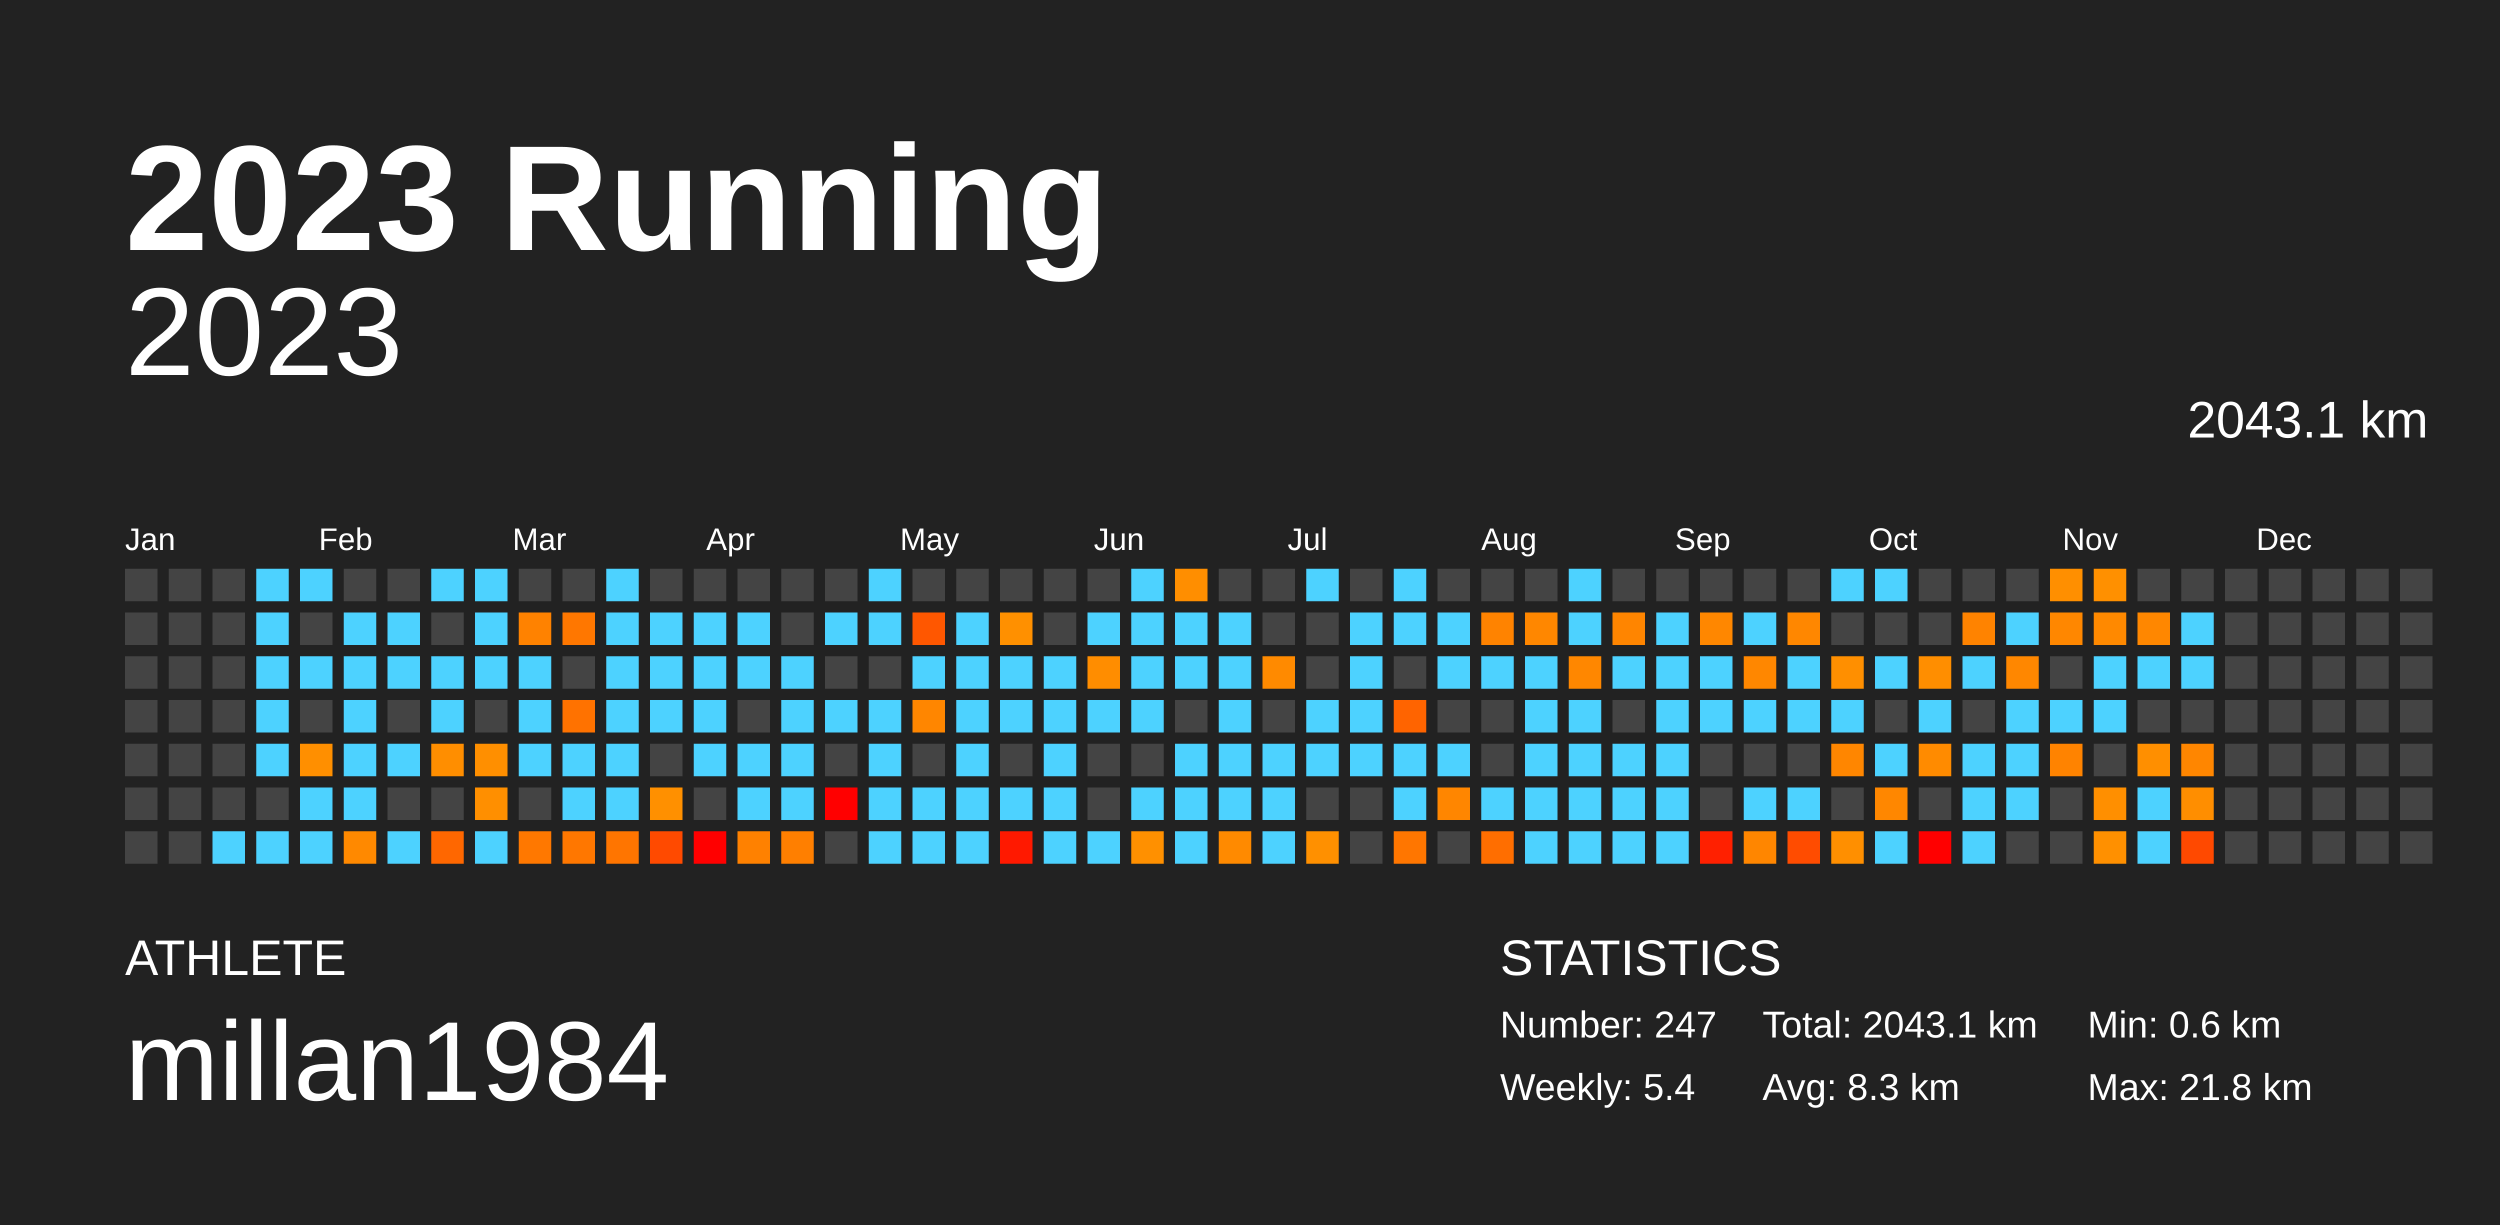
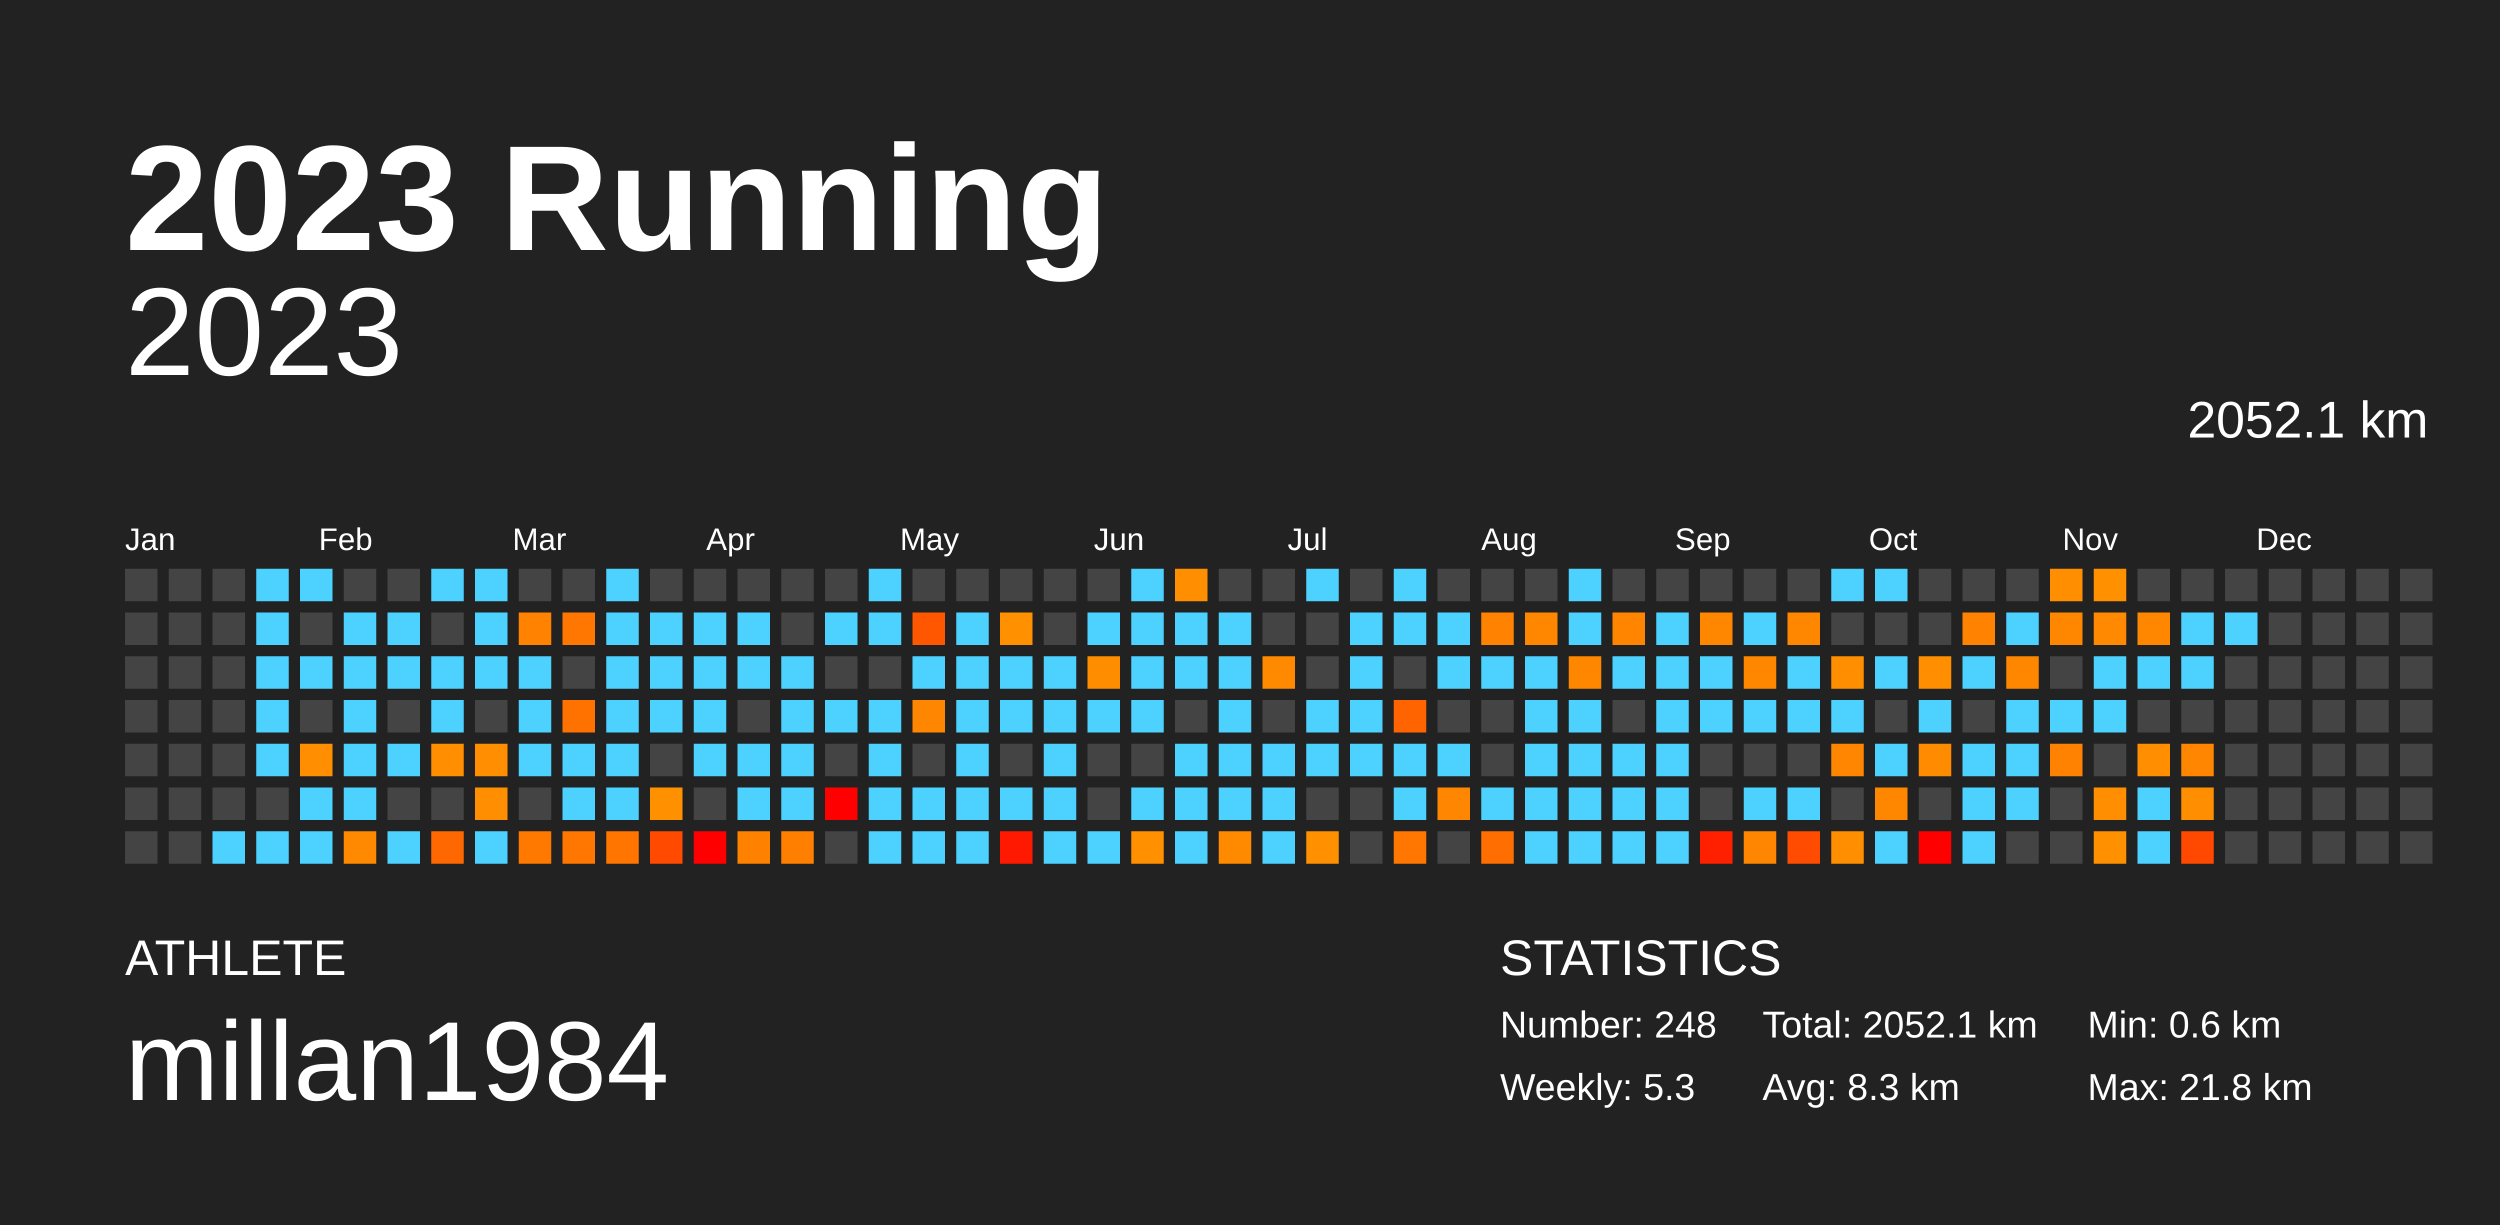
<svg xmlns="http://www.w3.org/2000/svg" baseProfile="full" height="98mm" version="1.1" viewBox="0,0,200,98" width="200mm">
  <defs />
  <rect fill="#222222" height="98" width="200" x="0" y="0" />
  <text fill="#FFFFFF" style="font-size:12px; font-family:Arial; font-weight:bold;" x="10" y="20">2023 Running</text>
  <text fill="#FFFFFF" style="font-size:4px; font-family:Arial" x="10" y="78">ATHLETE</text>
  <text fill="#FFFFFF" style="font-size:9px; font-family:Arial" x="10" y="88">millan1984</text>
  <text fill="#FFFFFF" style="font-size:4px; font-family:Arial" x="120" y="78">STATISTICS</text>
-   <text fill="#FFFFFF" style="font-size:3px; font-family:Arial" x="120" y="83">Number: 247</text>
-   <text fill="#FFFFFF" style="font-size:3px; font-family:Arial" x="120" y="88">Weekly: 5.4</text>
-   <text fill="#FFFFFF" style="font-size:3px; font-family:Arial" x="141" y="83">Total: 2043.1 km</text>
+   <text fill="#FFFFFF" style="font-size:3px; font-family:Arial" x="120" y="83">Number: 248</text>
+   <text fill="#FFFFFF" style="font-size:3px; font-family:Arial" x="120" y="88">Weekly: 5.3</text>
+   <text fill="#FFFFFF" style="font-size:3px; font-family:Arial" x="141" y="83">Total: 2052.1 km</text>
  <text fill="#FFFFFF" style="font-size:3px; font-family:Arial" x="141" y="88">Avg: 8.3 km</text>
  <text fill="#FFFFFF" style="font-size:3px; font-family:Arial" x="167" y="83">Min: 0.6 km</text>
  <text fill="#FFFFFF" style="font-size:3px; font-family:Arial" x="167" y="88">Max: 21.8 km</text>
  <text alignment-baseline="hanging" fill="#FFFFFF" style="font-size:10.0px; font-family:Arial;" x="10" y="30">2023</text>
-   <text alignment-baseline="hanging" fill="#FFFFFF" style="font-size:4.125px; font-family:Arial;" x="175" y="35">2043.1 km</text>
+   <text alignment-baseline="hanging" fill="#FFFFFF" style="font-size:4.125px; font-family:Arial;" x="175" y="35">2052.1 km</text>
  <text fill="#FFFFFF" style="font-size:2.5px; font-family:Arial" x="10.0" y="44">Jan</text>
  <text fill="#FFFFFF" style="font-size:2.5px; font-family:Arial" x="25.5" y="44">Feb</text>
  <text fill="#FFFFFF" style="font-size:2.5px; font-family:Arial" x="41.0" y="44">Mar</text>
  <text fill="#FFFFFF" style="font-size:2.5px; font-family:Arial" x="56.5" y="44">Apr</text>
  <text fill="#FFFFFF" style="font-size:2.5px; font-family:Arial" x="72.0" y="44">May</text>
  <text fill="#FFFFFF" style="font-size:2.5px; font-family:Arial" x="87.5" y="44">Jun</text>
  <text fill="#FFFFFF" style="font-size:2.5px; font-family:Arial" x="103.0" y="44">Jul</text>
  <text fill="#FFFFFF" style="font-size:2.5px; font-family:Arial" x="118.5" y="44">Aug</text>
  <text fill="#FFFFFF" style="font-size:2.5px; font-family:Arial" x="134.0" y="44">Sep</text>
  <text fill="#FFFFFF" style="font-size:2.5px; font-family:Arial" x="149.5" y="44">Oct</text>
  <text fill="#FFFFFF" style="font-size:2.5px; font-family:Arial" x="165.0" y="44">Nov</text>
  <text fill="#FFFFFF" style="font-size:2.5px; font-family:Arial" x="180.5" y="44">Dec</text>
  <rect fill="#444444" height="2.6" width="2.6" x="10.0" y="45.5" />
  <rect fill="#444444" height="2.6" width="2.6" x="10.0" y="49.0" />
  <rect fill="#444444" height="2.6" width="2.6" x="10.0" y="52.5" />
  <rect fill="#444444" height="2.6" width="2.6" x="10.0" y="56.0" />
  <rect fill="#444444" height="2.6" width="2.6" x="10.0" y="59.5" />
  <rect fill="#444444" height="2.6" width="2.6" x="10.0" y="63.0" />
  <rect fill="#444444" height="2.6" width="2.6" x="10.0" y="66.5" />
  <rect fill="#444444" height="2.6" width="2.6" x="13.5" y="45.5" />
  <rect fill="#444444" height="2.6" width="2.6" x="13.5" y="49.0" />
  <rect fill="#444444" height="2.6" width="2.6" x="13.5" y="52.5" />
  <rect fill="#444444" height="2.6" width="2.6" x="13.5" y="56.0" />
  <rect fill="#444444" height="2.6" width="2.6" x="13.5" y="59.5" />
  <rect fill="#444444" height="2.6" width="2.6" x="13.5" y="63.0" />
  <rect fill="#444444" height="2.6" width="2.6" x="13.5" y="66.5" />
  <rect fill="#444444" height="2.6" width="2.6" x="17.0" y="45.5" />
  <rect fill="#444444" height="2.6" width="2.6" x="17.0" y="49.0" />
  <rect fill="#444444" height="2.6" width="2.6" x="17.0" y="52.5" />
  <rect fill="#444444" height="2.6" width="2.6" x="17.0" y="56.0" />
  <rect fill="#444444" height="2.6" width="2.6" x="17.0" y="59.5" />
  <rect fill="#444444" height="2.6" width="2.6" x="17.0" y="63.0" />
  <rect fill="#4dd2ff" height="2.6" width="2.6" x="17.0" y="66.5" />
  <rect fill="#4dd2ff" height="2.6" width="2.6" x="20.5" y="45.5" />
  <rect fill="#4dd2ff" height="2.6" width="2.6" x="20.5" y="49.0" />
  <rect fill="#4dd2ff" height="2.6" width="2.6" x="20.5" y="52.5" />
  <rect fill="#4dd2ff" height="2.6" width="2.6" x="20.5" y="56.0" />
  <rect fill="#4dd2ff" height="2.6" width="2.6" x="20.5" y="59.5" />
  <rect fill="#444444" height="2.6" width="2.6" x="20.5" y="63.0" />
  <rect fill="#4dd2ff" height="2.6" width="2.6" x="20.5" y="66.5" />
  <rect fill="#4dd2ff" height="2.6" width="2.6" x="24.0" y="45.5" />
  <rect fill="#444444" height="2.6" width="2.6" x="24.0" y="49.0" />
  <rect fill="#4dd2ff" height="2.6" width="2.6" x="24.0" y="52.5" />
  <rect fill="#444444" height="2.6" width="2.6" x="24.0" y="56.0" />
  <rect fill="#ff8f00" height="2.6" width="2.6" x="24.0" y="59.5" />
  <rect fill="#4dd2ff" height="2.6" width="2.6" x="24.0" y="63.0" />
  <rect fill="#4dd2ff" height="2.6" width="2.6" x="24.0" y="66.5" />
  <rect fill="#444444" height="2.6" width="2.6" x="27.5" y="45.5" />
  <rect fill="#4dd2ff" height="2.6" width="2.6" x="27.5" y="49.0" />
  <rect fill="#4dd2ff" height="2.6" width="2.6" x="27.5" y="52.5" />
  <rect fill="#4dd2ff" height="2.6" width="2.6" x="27.5" y="56.0" />
  <rect fill="#4dd2ff" height="2.6" width="2.6" x="27.5" y="59.5" />
  <rect fill="#4dd2ff" height="2.6" width="2.6" x="27.5" y="63.0" />
  <rect fill="#ff8900" height="2.6" width="2.6" x="27.5" y="66.5" />
  <rect fill="#444444" height="2.6" width="2.6" x="31.0" y="45.5" />
  <rect fill="#4dd2ff" height="2.6" width="2.6" x="31.0" y="49.0" />
  <rect fill="#4dd2ff" height="2.6" width="2.6" x="31.0" y="52.5" />
  <rect fill="#444444" height="2.6" width="2.6" x="31.0" y="56.0" />
  <rect fill="#4dd2ff" height="2.6" width="2.6" x="31.0" y="59.5" />
  <rect fill="#444444" height="2.6" width="2.6" x="31.0" y="63.0" />
  <rect fill="#4dd2ff" height="2.6" width="2.6" x="31.0" y="66.5" />
  <rect fill="#4dd2ff" height="2.6" width="2.6" x="34.5" y="45.5" />
  <rect fill="#444444" height="2.6" width="2.6" x="34.5" y="49.0" />
  <rect fill="#4dd2ff" height="2.6" width="2.6" x="34.5" y="52.5" />
  <rect fill="#4dd2ff" height="2.6" width="2.6" x="34.5" y="56.0" />
  <rect fill="#ff8e00" height="2.6" width="2.6" x="34.5" y="59.5" />
  <rect fill="#444444" height="2.6" width="2.6" x="34.5" y="63.0" />
  <rect fill="#ff6700" height="2.6" width="2.6" x="34.5" y="66.5" />
  <rect fill="#4dd2ff" height="2.6" width="2.6" x="38.0" y="45.5" />
  <rect fill="#4dd2ff" height="2.6" width="2.6" x="38.0" y="49.0" />
  <rect fill="#4dd2ff" height="2.6" width="2.6" x="38.0" y="52.5" />
  <rect fill="#444444" height="2.6" width="2.6" x="38.0" y="56.0" />
  <rect fill="#ff8f00" height="2.6" width="2.6" x="38.0" y="59.5" />
  <rect fill="#ff8f00" height="2.6" width="2.6" x="38.0" y="63.0" />
  <rect fill="#4dd2ff" height="2.6" width="2.6" x="38.0" y="66.5" />
  <rect fill="#444444" height="2.6" width="2.6" x="41.5" y="45.5" />
  <rect fill="#ff8200" height="2.6" width="2.6" x="41.5" y="49.0" />
  <rect fill="#4dd2ff" height="2.6" width="2.6" x="41.5" y="52.5" />
  <rect fill="#4dd2ff" height="2.6" width="2.6" x="41.5" y="56.0" />
  <rect fill="#4dd2ff" height="2.6" width="2.6" x="41.5" y="59.5" />
  <rect fill="#444444" height="2.6" width="2.6" x="41.5" y="63.0" />
  <rect fill="#ff7800" height="2.6" width="2.6" x="41.5" y="66.5" />
  <rect fill="#444444" height="2.6" width="2.6" x="45.0" y="45.5" />
  <rect fill="#ff7700" height="2.6" width="2.6" x="45.0" y="49.0" />
  <rect fill="#444444" height="2.6" width="2.6" x="45.0" y="52.5" />
  <rect fill="#ff7200" height="2.6" width="2.6" x="45.0" y="56.0" />
  <rect fill="#4dd2ff" height="2.6" width="2.6" x="45.0" y="59.5" />
  <rect fill="#4dd2ff" height="2.6" width="2.6" x="45.0" y="63.0" />
  <rect fill="#ff7700" height="2.6" width="2.6" x="45.0" y="66.5" />
  <rect fill="#4dd2ff" height="2.6" width="2.6" x="48.5" y="45.5" />
  <rect fill="#4dd2ff" height="2.6" width="2.6" x="48.5" y="49.0" />
  <rect fill="#4dd2ff" height="2.6" width="2.6" x="48.5" y="52.5" />
  <rect fill="#4dd2ff" height="2.6" width="2.6" x="48.5" y="56.0" />
  <rect fill="#4dd2ff" height="2.6" width="2.6" x="48.5" y="59.5" />
  <rect fill="#4dd2ff" height="2.6" width="2.6" x="48.5" y="63.0" />
  <rect fill="#ff7500" height="2.6" width="2.6" x="48.5" y="66.5" />
  <rect fill="#444444" height="2.6" width="2.6" x="52.0" y="45.5" />
  <rect fill="#4dd2ff" height="2.6" width="2.6" x="52.0" y="49.0" />
  <rect fill="#4dd2ff" height="2.6" width="2.6" x="52.0" y="52.5" />
  <rect fill="#4dd2ff" height="2.6" width="2.6" x="52.0" y="56.0" />
  <rect fill="#444444" height="2.6" width="2.6" x="52.0" y="59.5" />
  <rect fill="#ff9000" height="2.6" width="2.6" x="52.0" y="63.0" />
  <rect fill="#ff4a00" height="2.6" width="2.6" x="52.0" y="66.5" />
  <rect fill="#444444" height="2.6" width="2.6" x="55.5" y="45.5" />
  <rect fill="#4dd2ff" height="2.6" width="2.6" x="55.5" y="49.0" />
  <rect fill="#4dd2ff" height="2.6" width="2.6" x="55.5" y="52.5" />
  <rect fill="#4dd2ff" height="2.6" width="2.6" x="55.5" y="56.0" />
  <rect fill="#4dd2ff" height="2.6" width="2.6" x="55.5" y="59.5" />
  <rect fill="#444444" height="2.6" width="2.6" x="55.5" y="63.0" />
  <rect fill="red" height="2.6" width="2.6" x="55.5" y="66.5" />
  <rect fill="#444444" height="2.6" width="2.6" x="59.0" y="45.5" />
  <rect fill="#4dd2ff" height="2.6" width="2.6" x="59.0" y="49.0" />
  <rect fill="#4dd2ff" height="2.6" width="2.6" x="59.0" y="52.5" />
  <rect fill="#444444" height="2.6" width="2.6" x="59.0" y="56.0" />
  <rect fill="#4dd2ff" height="2.6" width="2.6" x="59.0" y="59.5" />
  <rect fill="#4dd2ff" height="2.6" width="2.6" x="59.0" y="63.0" />
  <rect fill="#ff8100" height="2.6" width="2.6" x="59.0" y="66.5" />
  <rect fill="#444444" height="2.6" width="2.6" x="62.5" y="45.5" />
  <rect fill="#444444" height="2.6" width="2.6" x="62.5" y="49.0" />
  <rect fill="#4dd2ff" height="2.6" width="2.6" x="62.5" y="52.5" />
  <rect fill="#4dd2ff" height="2.6" width="2.6" x="62.5" y="56.0" />
  <rect fill="#4dd2ff" height="2.6" width="2.6" x="62.5" y="59.5" />
  <rect fill="#4dd2ff" height="2.6" width="2.6" x="62.5" y="63.0" />
  <rect fill="#ff7f00" height="2.6" width="2.6" x="62.5" y="66.5" />
  <rect fill="#444444" height="2.6" width="2.6" x="66.0" y="45.5" />
  <rect fill="#4dd2ff" height="2.6" width="2.6" x="66.0" y="49.0" />
  <rect fill="#444444" height="2.6" width="2.6" x="66.0" y="52.5" />
  <rect fill="#4dd2ff" height="2.6" width="2.6" x="66.0" y="56.0" />
  <rect fill="#444444" height="2.6" width="2.6" x="66.0" y="59.5" />
  <rect fill="red" height="2.6" width="2.6" x="66.0" y="63.0" />
  <rect fill="#444444" height="2.6" width="2.6" x="66.0" y="66.5" />
  <rect fill="#4dd2ff" height="2.6" width="2.6" x="69.5" y="45.5" />
  <rect fill="#4dd2ff" height="2.6" width="2.6" x="69.5" y="49.0" />
  <rect fill="#444444" height="2.6" width="2.6" x="69.5" y="52.5" />
  <rect fill="#4dd2ff" height="2.6" width="2.6" x="69.5" y="56.0" />
  <rect fill="#4dd2ff" height="2.6" width="2.6" x="69.5" y="59.5" />
  <rect fill="#4dd2ff" height="2.6" width="2.6" x="69.5" y="63.0" />
  <rect fill="#4dd2ff" height="2.6" width="2.6" x="69.5" y="66.5" />
  <rect fill="#444444" height="2.6" width="2.6" x="73.0" y="45.5" />
  <rect fill="#ff5700" height="2.6" width="2.6" x="73.0" y="49.0" />
  <rect fill="#4dd2ff" height="2.6" width="2.6" x="73.0" y="52.5" />
  <rect fill="#ff8600" height="2.6" width="2.6" x="73.0" y="56.0" />
  <rect fill="#444444" height="2.6" width="2.6" x="73.0" y="59.5" />
  <rect fill="#4dd2ff" height="2.6" width="2.6" x="73.0" y="63.0" />
  <rect fill="#4dd2ff" height="2.6" width="2.6" x="73.0" y="66.5" />
  <rect fill="#444444" height="2.6" width="2.6" x="76.5" y="45.5" />
  <rect fill="#4dd2ff" height="2.6" width="2.6" x="76.5" y="49.0" />
  <rect fill="#4dd2ff" height="2.6" width="2.6" x="76.5" y="52.5" />
  <rect fill="#4dd2ff" height="2.6" width="2.6" x="76.5" y="56.0" />
  <rect fill="#4dd2ff" height="2.6" width="2.6" x="76.5" y="59.5" />
  <rect fill="#4dd2ff" height="2.6" width="2.6" x="76.5" y="63.0" />
  <rect fill="#4dd2ff" height="2.6" width="2.6" x="76.5" y="66.5" />
  <rect fill="#444444" height="2.6" width="2.6" x="80.0" y="45.5" />
  <rect fill="#ff9000" height="2.6" width="2.6" x="80.0" y="49.0" />
  <rect fill="#4dd2ff" height="2.6" width="2.6" x="80.0" y="52.5" />
  <rect fill="#4dd2ff" height="2.6" width="2.6" x="80.0" y="56.0" />
  <rect fill="#444444" height="2.6" width="2.6" x="80.0" y="59.5" />
  <rect fill="#4dd2ff" height="2.6" width="2.6" x="80.0" y="63.0" />
  <rect fill="#ff1900" height="2.6" width="2.6" x="80.0" y="66.5" />
  <rect fill="#444444" height="2.6" width="2.6" x="83.5" y="45.5" />
  <rect fill="#444444" height="2.6" width="2.6" x="83.5" y="49.0" />
  <rect fill="#4dd2ff" height="2.6" width="2.6" x="83.5" y="52.5" />
  <rect fill="#4dd2ff" height="2.6" width="2.6" x="83.5" y="56.0" />
  <rect fill="#4dd2ff" height="2.6" width="2.6" x="83.5" y="59.5" />
  <rect fill="#4dd2ff" height="2.6" width="2.6" x="83.5" y="63.0" />
  <rect fill="#4dd2ff" height="2.6" width="2.6" x="83.5" y="66.5" />
  <rect fill="#444444" height="2.6" width="2.6" x="87.0" y="45.5" />
  <rect fill="#4dd2ff" height="2.6" width="2.6" x="87.0" y="49.0" />
  <rect fill="#ff8d00" height="2.6" width="2.6" x="87.0" y="52.5" />
  <rect fill="#4dd2ff" height="2.6" width="2.6" x="87.0" y="56.0" />
  <rect fill="#444444" height="2.6" width="2.6" x="87.0" y="59.5" />
  <rect fill="#444444" height="2.6" width="2.6" x="87.0" y="63.0" />
  <rect fill="#4dd2ff" height="2.6" width="2.6" x="87.0" y="66.5" />
  <rect fill="#4dd2ff" height="2.6" width="2.6" x="90.5" y="45.5" />
  <rect fill="#4dd2ff" height="2.6" width="2.6" x="90.5" y="49.0" />
  <rect fill="#4dd2ff" height="2.6" width="2.6" x="90.5" y="52.5" />
  <rect fill="#4dd2ff" height="2.6" width="2.6" x="90.5" y="56.0" />
  <rect fill="#444444" height="2.6" width="2.6" x="90.5" y="59.5" />
  <rect fill="#4dd2ff" height="2.6" width="2.6" x="90.5" y="63.0" />
  <rect fill="#ff9000" height="2.6" width="2.6" x="90.5" y="66.5" />
  <rect fill="#ff8e00" height="2.6" width="2.6" x="94.0" y="45.5" />
  <rect fill="#4dd2ff" height="2.6" width="2.6" x="94.0" y="49.0" />
  <rect fill="#4dd2ff" height="2.6" width="2.6" x="94.0" y="52.5" />
  <rect fill="#444444" height="2.6" width="2.6" x="94.0" y="56.0" />
  <rect fill="#4dd2ff" height="2.6" width="2.6" x="94.0" y="59.5" />
  <rect fill="#4dd2ff" height="2.6" width="2.6" x="94.0" y="63.0" />
  <rect fill="#4dd2ff" height="2.6" width="2.6" x="94.0" y="66.5" />
  <rect fill="#444444" height="2.6" width="2.6" x="97.5" y="45.5" />
  <rect fill="#4dd2ff" height="2.6" width="2.6" x="97.5" y="49.0" />
  <rect fill="#4dd2ff" height="2.6" width="2.6" x="97.5" y="52.5" />
  <rect fill="#4dd2ff" height="2.6" width="2.6" x="97.5" y="56.0" />
  <rect fill="#4dd2ff" height="2.6" width="2.6" x="97.5" y="59.5" />
  <rect fill="#4dd2ff" height="2.6" width="2.6" x="97.5" y="63.0" />
  <rect fill="#ff8a00" height="2.6" width="2.6" x="97.5" y="66.5" />
  <rect fill="#444444" height="2.6" width="2.6" x="101.0" y="45.5" />
  <rect fill="#444444" height="2.6" width="2.6" x="101.0" y="49.0" />
  <rect fill="#ff8a00" height="2.6" width="2.6" x="101.0" y="52.5" />
  <rect fill="#444444" height="2.6" width="2.6" x="101.0" y="56.0" />
  <rect fill="#4dd2ff" height="2.6" width="2.6" x="101.0" y="59.5" />
  <rect fill="#4dd2ff" height="2.6" width="2.6" x="101.0" y="63.0" />
  <rect fill="#4dd2ff" height="2.6" width="2.6" x="101.0" y="66.5" />
  <rect fill="#4dd2ff" height="2.6" width="2.6" x="104.5" y="45.5" />
  <rect fill="#444444" height="2.6" width="2.6" x="104.5" y="49.0" />
  <rect fill="#444444" height="2.6" width="2.6" x="104.5" y="52.5" />
  <rect fill="#4dd2ff" height="2.6" width="2.6" x="104.5" y="56.0" />
  <rect fill="#4dd2ff" height="2.6" width="2.6" x="104.5" y="59.5" />
  <rect fill="#444444" height="2.6" width="2.6" x="104.5" y="63.0" />
  <rect fill="#ff9000" height="2.6" width="2.6" x="104.5" y="66.5" />
  <rect fill="#444444" height="2.6" width="2.6" x="108.0" y="45.5" />
  <rect fill="#4dd2ff" height="2.6" width="2.6" x="108.0" y="49.0" />
  <rect fill="#4dd2ff" height="2.6" width="2.6" x="108.0" y="52.5" />
  <rect fill="#4dd2ff" height="2.6" width="2.6" x="108.0" y="56.0" />
  <rect fill="#4dd2ff" height="2.6" width="2.6" x="108.0" y="59.5" />
  <rect fill="#444444" height="2.6" width="2.6" x="108.0" y="63.0" />
  <rect fill="#444444" height="2.6" width="2.6" x="108.0" y="66.5" />
  <rect fill="#4dd2ff" height="2.6" width="2.6" x="111.5" y="45.5" />
  <rect fill="#4dd2ff" height="2.6" width="2.6" x="111.5" y="49.0" />
  <rect fill="#444444" height="2.6" width="2.6" x="111.5" y="52.5" />
  <rect fill="#ff6400" height="2.6" width="2.6" x="111.5" y="56.0" />
  <rect fill="#4dd2ff" height="2.6" width="2.6" x="111.5" y="59.5" />
  <rect fill="#4dd2ff" height="2.6" width="2.6" x="111.5" y="63.0" />
  <rect fill="#ff7600" height="2.6" width="2.6" x="111.5" y="66.5" />
  <rect fill="#444444" height="2.6" width="2.6" x="115.0" y="45.5" />
  <rect fill="#4dd2ff" height="2.6" width="2.6" x="115.0" y="49.0" />
  <rect fill="#4dd2ff" height="2.6" width="2.6" x="115.0" y="52.5" />
  <rect fill="#444444" height="2.6" width="2.6" x="115.0" y="56.0" />
  <rect fill="#4dd2ff" height="2.6" width="2.6" x="115.0" y="59.5" />
  <rect fill="#ff8600" height="2.6" width="2.6" x="115.0" y="63.0" />
  <rect fill="#444444" height="2.6" width="2.6" x="115.0" y="66.5" />
  <rect fill="#444444" height="2.6" width="2.6" x="118.5" y="45.5" />
  <rect fill="#ff8300" height="2.6" width="2.6" x="118.5" y="49.0" />
  <rect fill="#4dd2ff" height="2.6" width="2.6" x="118.5" y="52.5" />
  <rect fill="#444444" height="2.6" width="2.6" x="118.5" y="56.0" />
  <rect fill="#444444" height="2.6" width="2.6" x="118.5" y="59.5" />
  <rect fill="#4dd2ff" height="2.6" width="2.6" x="118.5" y="63.0" />
  <rect fill="#ff6e00" height="2.6" width="2.6" x="118.5" y="66.5" />
  <rect fill="#444444" height="2.6" width="2.6" x="122.0" y="45.5" />
  <rect fill="#ff8700" height="2.6" width="2.6" x="122.0" y="49.0" />
  <rect fill="#4dd2ff" height="2.6" width="2.6" x="122.0" y="52.5" />
  <rect fill="#4dd2ff" height="2.6" width="2.6" x="122.0" y="56.0" />
  <rect fill="#4dd2ff" height="2.6" width="2.6" x="122.0" y="59.5" />
  <rect fill="#4dd2ff" height="2.6" width="2.6" x="122.0" y="63.0" />
  <rect fill="#4dd2ff" height="2.6" width="2.6" x="122.0" y="66.5" />
  <rect fill="#4dd2ff" height="2.6" width="2.6" x="125.5" y="45.5" />
  <rect fill="#4dd2ff" height="2.6" width="2.6" x="125.5" y="49.0" />
  <rect fill="#ff8700" height="2.6" width="2.6" x="125.5" y="52.5" />
  <rect fill="#4dd2ff" height="2.6" width="2.6" x="125.5" y="56.0" />
  <rect fill="#4dd2ff" height="2.6" width="2.6" x="125.5" y="59.5" />
  <rect fill="#4dd2ff" height="2.6" width="2.6" x="125.5" y="63.0" />
  <rect fill="#4dd2ff" height="2.6" width="2.6" x="125.5" y="66.5" />
  <rect fill="#444444" height="2.6" width="2.6" x="129.0" y="45.5" />
  <rect fill="#ff8500" height="2.6" width="2.6" x="129.0" y="49.0" />
  <rect fill="#4dd2ff" height="2.6" width="2.6" x="129.0" y="52.5" />
  <rect fill="#444444" height="2.6" width="2.6" x="129.0" y="56.0" />
  <rect fill="#4dd2ff" height="2.6" width="2.6" x="129.0" y="59.5" />
  <rect fill="#4dd2ff" height="2.6" width="2.6" x="129.0" y="63.0" />
  <rect fill="#4dd2ff" height="2.6" width="2.6" x="129.0" y="66.5" />
  <rect fill="#444444" height="2.6" width="2.6" x="132.5" y="45.5" />
  <rect fill="#4dd2ff" height="2.6" width="2.6" x="132.5" y="49.0" />
  <rect fill="#4dd2ff" height="2.6" width="2.6" x="132.5" y="52.5" />
  <rect fill="#4dd2ff" height="2.6" width="2.6" x="132.5" y="56.0" />
  <rect fill="#4dd2ff" height="2.6" width="2.6" x="132.5" y="59.5" />
  <rect fill="#4dd2ff" height="2.6" width="2.6" x="132.5" y="63.0" />
  <rect fill="#4dd2ff" height="2.6" width="2.6" x="132.5" y="66.5" />
  <rect fill="#444444" height="2.6" width="2.6" x="136.0" y="45.5" />
  <rect fill="#ff8700" height="2.6" width="2.6" x="136.0" y="49.0" />
  <rect fill="#4dd2ff" height="2.6" width="2.6" x="136.0" y="52.5" />
  <rect fill="#4dd2ff" height="2.6" width="2.6" x="136.0" y="56.0" />
  <rect fill="#444444" height="2.6" width="2.6" x="136.0" y="59.5" />
  <rect fill="#444444" height="2.6" width="2.6" x="136.0" y="63.0" />
  <rect fill="#ff2000" height="2.6" width="2.6" x="136.0" y="66.5" />
  <rect fill="#444444" height="2.6" width="2.6" x="139.5" y="45.5" />
  <rect fill="#4dd2ff" height="2.6" width="2.6" x="139.5" y="49.0" />
  <rect fill="#ff8700" height="2.6" width="2.6" x="139.5" y="52.5" />
  <rect fill="#4dd2ff" height="2.6" width="2.6" x="139.5" y="56.0" />
  <rect fill="#444444" height="2.6" width="2.6" x="139.5" y="59.5" />
  <rect fill="#4dd2ff" height="2.6" width="2.6" x="139.5" y="63.0" />
  <rect fill="#ff8600" height="2.6" width="2.6" x="139.5" y="66.5" />
  <rect fill="#444444" height="2.6" width="2.6" x="143.0" y="45.5" />
  <rect fill="#ff8700" height="2.6" width="2.6" x="143.0" y="49.0" />
  <rect fill="#4dd2ff" height="2.6" width="2.6" x="143.0" y="52.5" />
  <rect fill="#4dd2ff" height="2.6" width="2.6" x="143.0" y="56.0" />
  <rect fill="#444444" height="2.6" width="2.6" x="143.0" y="59.5" />
  <rect fill="#4dd2ff" height="2.6" width="2.6" x="143.0" y="63.0" />
  <rect fill="#ff4c00" height="2.6" width="2.6" x="143.0" y="66.5" />
  <rect fill="#4dd2ff" height="2.6" width="2.6" x="146.5" y="45.5" />
  <rect fill="#444444" height="2.6" width="2.6" x="146.5" y="49.0" />
  <rect fill="#ff8f00" height="2.6" width="2.6" x="146.5" y="52.5" />
  <rect fill="#4dd2ff" height="2.6" width="2.6" x="146.5" y="56.0" />
  <rect fill="#ff8600" height="2.6" width="2.6" x="146.5" y="59.5" />
  <rect fill="#444444" height="2.6" width="2.6" x="146.5" y="63.0" />
  <rect fill="#ff8f00" height="2.6" width="2.6" x="146.5" y="66.5" />
  <rect fill="#4dd2ff" height="2.6" width="2.6" x="150.0" y="45.5" />
  <rect fill="#444444" height="2.6" width="2.6" x="150.0" y="49.0" />
  <rect fill="#4dd2ff" height="2.6" width="2.6" x="150.0" y="52.5" />
  <rect fill="#444444" height="2.6" width="2.6" x="150.0" y="56.0" />
  <rect fill="#4dd2ff" height="2.6" width="2.6" x="150.0" y="59.5" />
  <rect fill="#ff8700" height="2.6" width="2.6" x="150.0" y="63.0" />
  <rect fill="#4dd2ff" height="2.6" width="2.6" x="150.0" y="66.5" />
  <rect fill="#444444" height="2.6" width="2.6" x="153.5" y="45.5" />
  <rect fill="#444444" height="2.6" width="2.6" x="153.5" y="49.0" />
  <rect fill="#ff8e00" height="2.6" width="2.6" x="153.5" y="52.5" />
  <rect fill="#4dd2ff" height="2.6" width="2.6" x="153.5" y="56.0" />
  <rect fill="#ff8b00" height="2.6" width="2.6" x="153.5" y="59.5" />
  <rect fill="#444444" height="2.6" width="2.6" x="153.5" y="63.0" />
  <rect fill="red" height="2.6" width="2.6" x="153.5" y="66.5" />
  <rect fill="#444444" height="2.6" width="2.6" x="157.0" y="45.5" />
  <rect fill="#ff8300" height="2.6" width="2.6" x="157.0" y="49.0" />
  <rect fill="#4dd2ff" height="2.6" width="2.6" x="157.0" y="52.5" />
  <rect fill="#444444" height="2.6" width="2.6" x="157.0" y="56.0" />
  <rect fill="#4dd2ff" height="2.6" width="2.6" x="157.0" y="59.5" />
  <rect fill="#4dd2ff" height="2.6" width="2.6" x="157.0" y="63.0" />
  <rect fill="#4dd2ff" height="2.6" width="2.6" x="157.0" y="66.5" />
  <rect fill="#444444" height="2.6" width="2.6" x="160.5" y="45.5" />
  <rect fill="#4dd2ff" height="2.6" width="2.6" x="160.5" y="49.0" />
  <rect fill="#ff8700" height="2.6" width="2.6" x="160.5" y="52.5" />
  <rect fill="#4dd2ff" height="2.6" width="2.6" x="160.5" y="56.0" />
  <rect fill="#4dd2ff" height="2.6" width="2.6" x="160.5" y="59.5" />
  <rect fill="#4dd2ff" height="2.6" width="2.6" x="160.5" y="63.0" />
  <rect fill="#444444" height="2.6" width="2.6" x="160.5" y="66.5" />
  <rect fill="#ff8f00" height="2.6" width="2.6" x="164.0" y="45.5" />
  <rect fill="#ff8700" height="2.6" width="2.6" x="164.0" y="49.0" />
  <rect fill="#444444" height="2.6" width="2.6" x="164.0" y="52.5" />
  <rect fill="#4dd2ff" height="2.6" width="2.6" x="164.0" y="56.0" />
  <rect fill="#ff8300" height="2.6" width="2.6" x="164.0" y="59.5" />
  <rect fill="#444444" height="2.6" width="2.6" x="164.0" y="63.0" />
  <rect fill="#444444" height="2.6" width="2.6" x="164.0" y="66.5" />
  <rect fill="#ff9000" height="2.6" width="2.6" x="167.5" y="45.5" />
  <rect fill="#ff8900" height="2.6" width="2.6" x="167.5" y="49.0" />
  <rect fill="#4dd2ff" height="2.6" width="2.6" x="167.5" y="52.5" />
  <rect fill="#4dd2ff" height="2.6" width="2.6" x="167.5" y="56.0" />
  <rect fill="#444444" height="2.6" width="2.6" x="167.5" y="59.5" />
  <rect fill="#ff8f00" height="2.6" width="2.6" x="167.5" y="63.0" />
  <rect fill="#ff9000" height="2.6" width="2.6" x="167.5" y="66.5" />
  <rect fill="#444444" height="2.6" width="2.6" x="171.0" y="45.5" />
  <rect fill="#ff8700" height="2.6" width="2.6" x="171.0" y="49.0" />
  <rect fill="#4dd2ff" height="2.6" width="2.6" x="171.0" y="52.5" />
  <rect fill="#444444" height="2.6" width="2.6" x="171.0" y="56.0" />
  <rect fill="#ff8f00" height="2.6" width="2.6" x="171.0" y="59.5" />
  <rect fill="#4dd2ff" height="2.6" width="2.6" x="171.0" y="63.0" />
  <rect fill="#4dd2ff" height="2.6" width="2.6" x="171.0" y="66.5" />
  <rect fill="#444444" height="2.6" width="2.6" x="174.5" y="45.5" />
  <rect fill="#4dd2ff" height="2.6" width="2.6" x="174.5" y="49.0" />
  <rect fill="#4dd2ff" height="2.6" width="2.6" x="174.5" y="52.5" />
  <rect fill="#444444" height="2.6" width="2.6" x="174.5" y="56.0" />
  <rect fill="#ff8600" height="2.6" width="2.6" x="174.5" y="59.5" />
  <rect fill="#ff8e00" height="2.6" width="2.6" x="174.5" y="63.0" />
  <rect fill="#ff4900" height="2.6" width="2.6" x="174.5" y="66.5" />
  <rect fill="#444444" height="2.6" width="2.6" x="178.0" y="45.5" />
-   <rect fill="#444444" height="2.6" width="2.6" x="178.0" y="49.0" />
+   <rect fill="#4dd2ff" height="2.6" width="2.6" x="178.0" y="49.0" />
  <rect fill="#444444" height="2.6" width="2.6" x="178.0" y="52.5" />
  <rect fill="#444444" height="2.6" width="2.6" x="178.0" y="56.0" />
  <rect fill="#444444" height="2.6" width="2.6" x="178.0" y="59.5" />
  <rect fill="#444444" height="2.6" width="2.6" x="178.0" y="63.0" />
  <rect fill="#444444" height="2.6" width="2.6" x="178.0" y="66.5" />
  <rect fill="#444444" height="2.6" width="2.6" x="181.5" y="45.5" />
  <rect fill="#444444" height="2.6" width="2.6" x="181.5" y="49.0" />
  <rect fill="#444444" height="2.6" width="2.6" x="181.5" y="52.5" />
  <rect fill="#444444" height="2.6" width="2.6" x="181.5" y="56.0" />
  <rect fill="#444444" height="2.6" width="2.6" x="181.5" y="59.5" />
  <rect fill="#444444" height="2.6" width="2.6" x="181.5" y="63.0" />
  <rect fill="#444444" height="2.6" width="2.6" x="181.5" y="66.5" />
  <rect fill="#444444" height="2.6" width="2.6" x="185.0" y="45.5" />
  <rect fill="#444444" height="2.6" width="2.6" x="185.0" y="49.0" />
  <rect fill="#444444" height="2.6" width="2.6" x="185.0" y="52.5" />
  <rect fill="#444444" height="2.6" width="2.6" x="185.0" y="56.0" />
  <rect fill="#444444" height="2.6" width="2.6" x="185.0" y="59.5" />
  <rect fill="#444444" height="2.6" width="2.6" x="185.0" y="63.0" />
  <rect fill="#444444" height="2.6" width="2.6" x="185.0" y="66.5" />
  <rect fill="#444444" height="2.6" width="2.6" x="188.5" y="45.5" />
  <rect fill="#444444" height="2.6" width="2.6" x="188.5" y="49.0" />
  <rect fill="#444444" height="2.6" width="2.6" x="188.5" y="52.5" />
  <rect fill="#444444" height="2.6" width="2.6" x="188.5" y="56.0" />
  <rect fill="#444444" height="2.6" width="2.6" x="188.5" y="59.5" />
  <rect fill="#444444" height="2.6" width="2.6" x="188.5" y="63.0" />
  <rect fill="#444444" height="2.6" width="2.6" x="188.5" y="66.5" />
  <rect fill="#444444" height="2.6" width="2.6" x="192.0" y="45.5" />
  <rect fill="#444444" height="2.6" width="2.6" x="192.0" y="49.0" />
  <rect fill="#444444" height="2.6" width="2.6" x="192.0" y="52.5" />
  <rect fill="#444444" height="2.6" width="2.6" x="192.0" y="56.0" />
  <rect fill="#444444" height="2.6" width="2.6" x="192.0" y="59.5" />
  <rect fill="#444444" height="2.6" width="2.6" x="192.0" y="63.0" />
  <rect fill="#444444" height="2.6" width="2.6" x="192.0" y="66.5" />
</svg>
